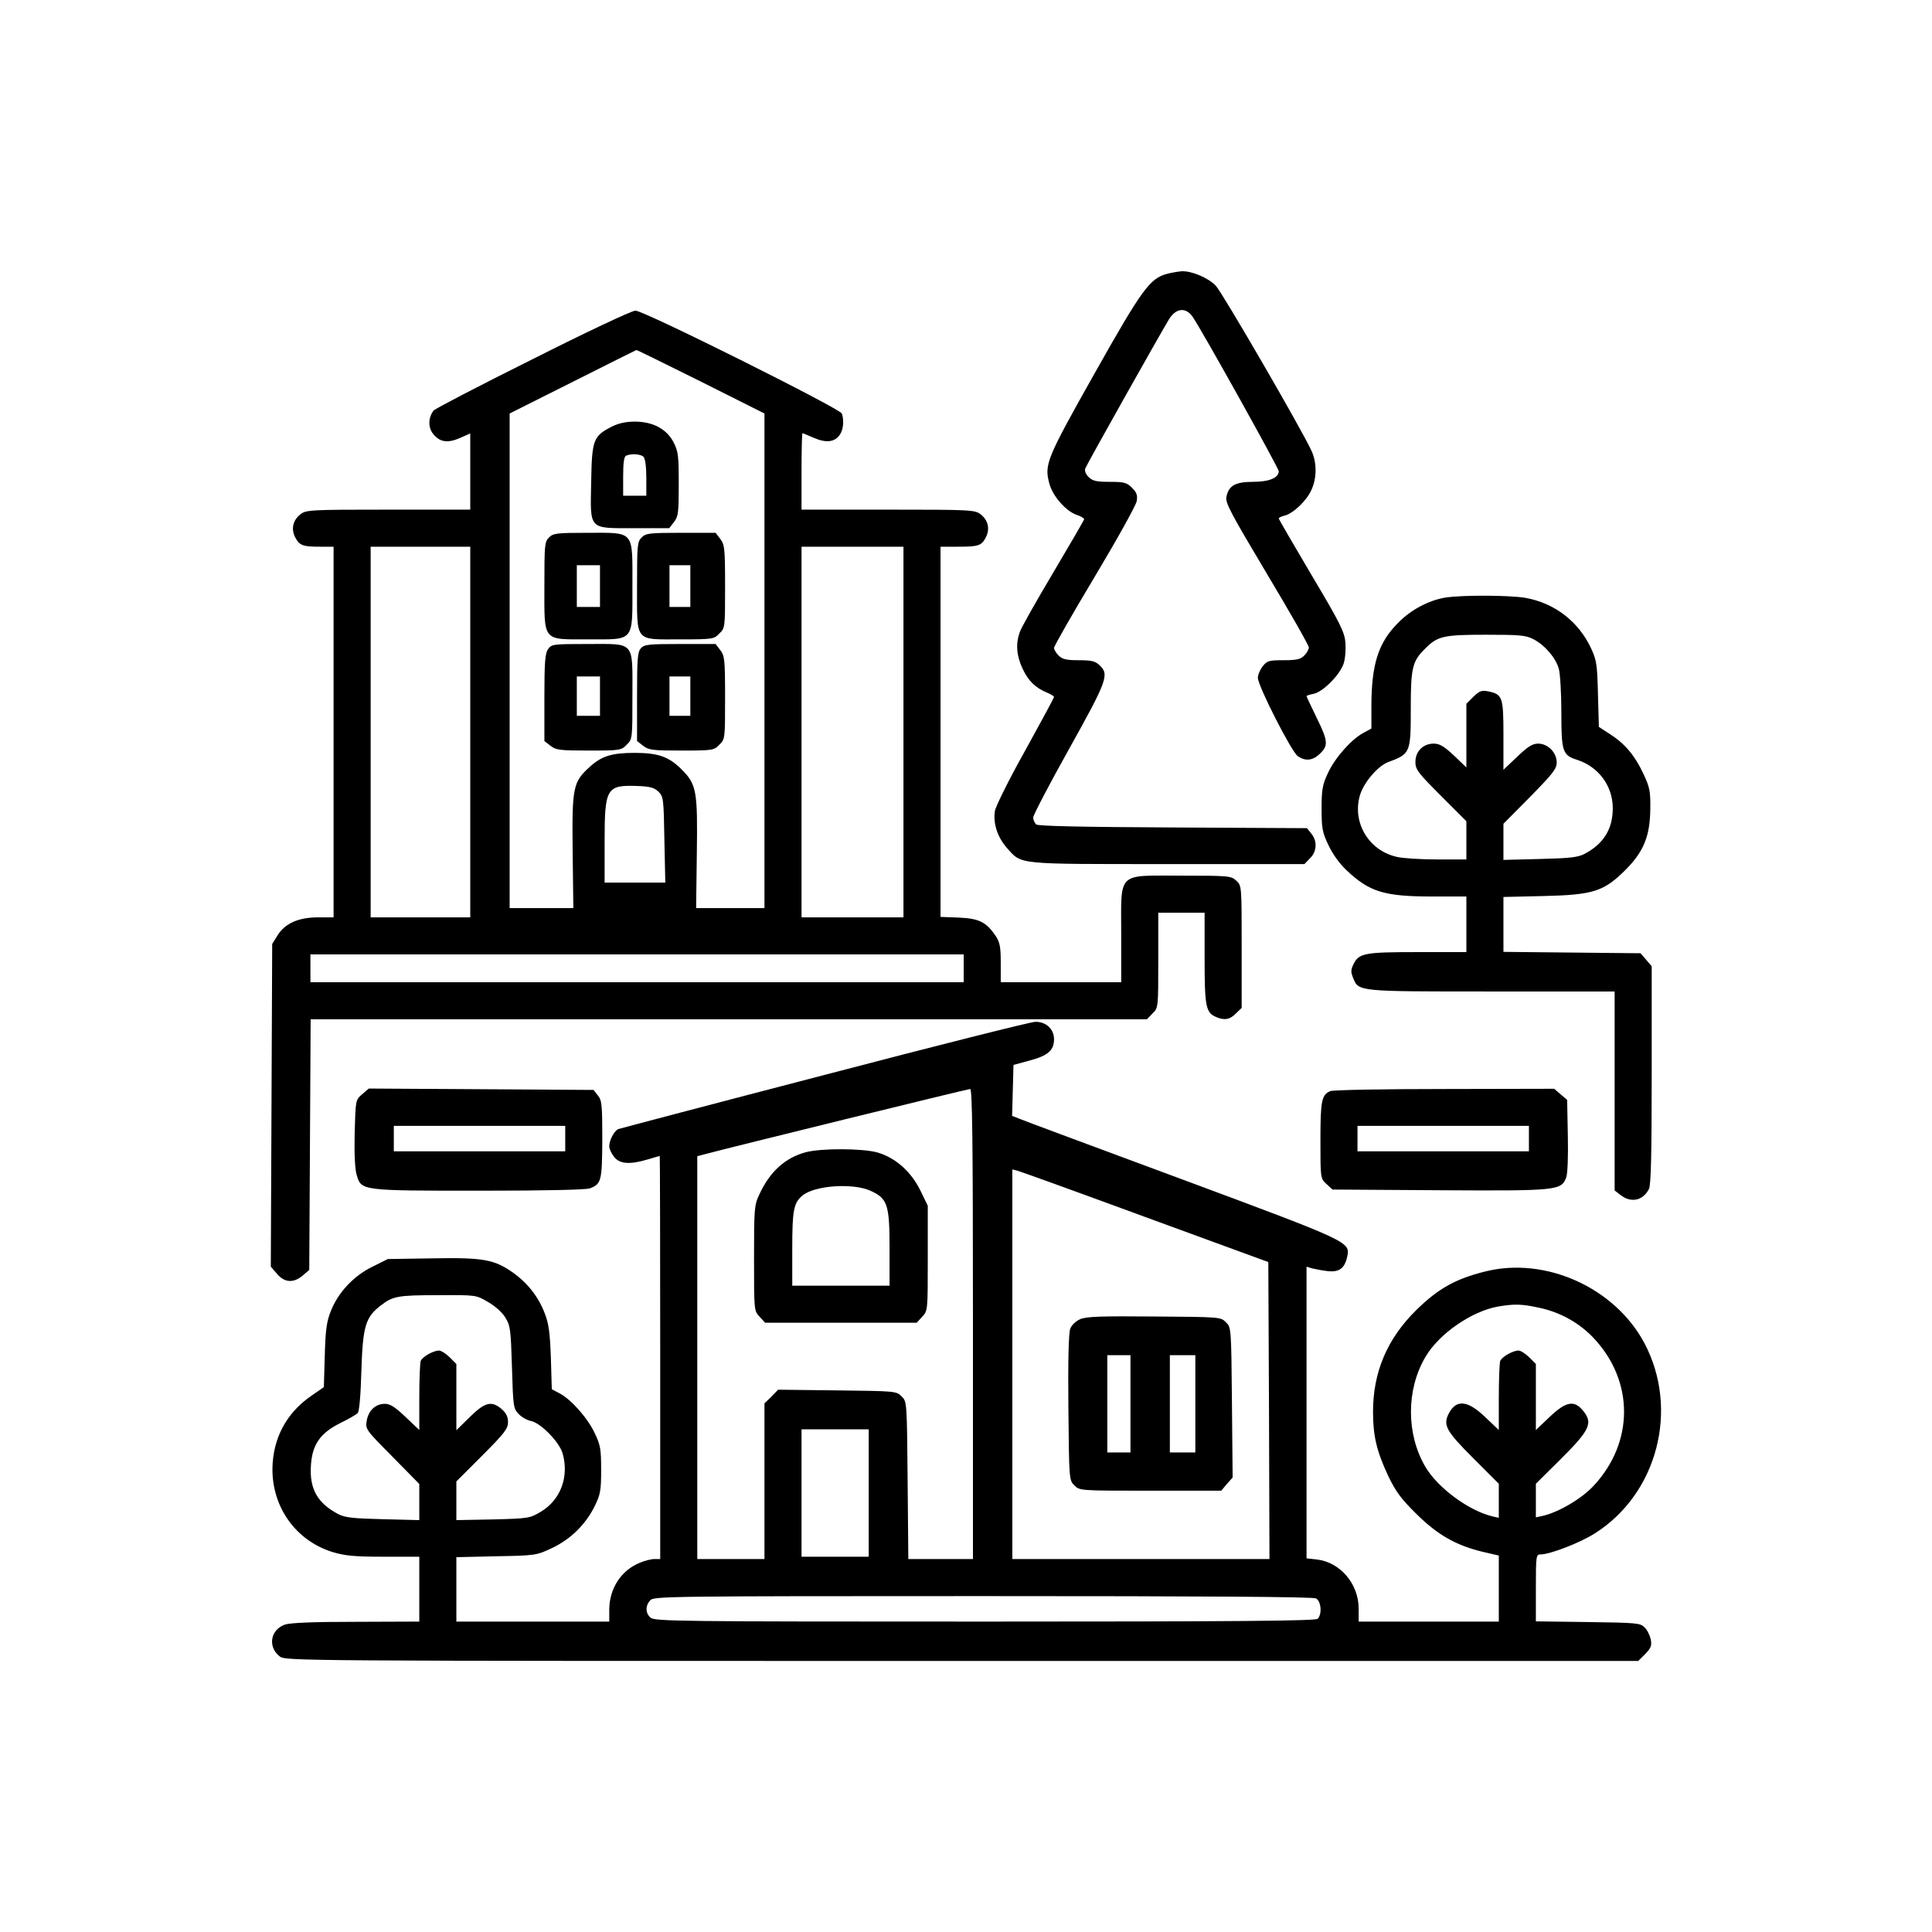
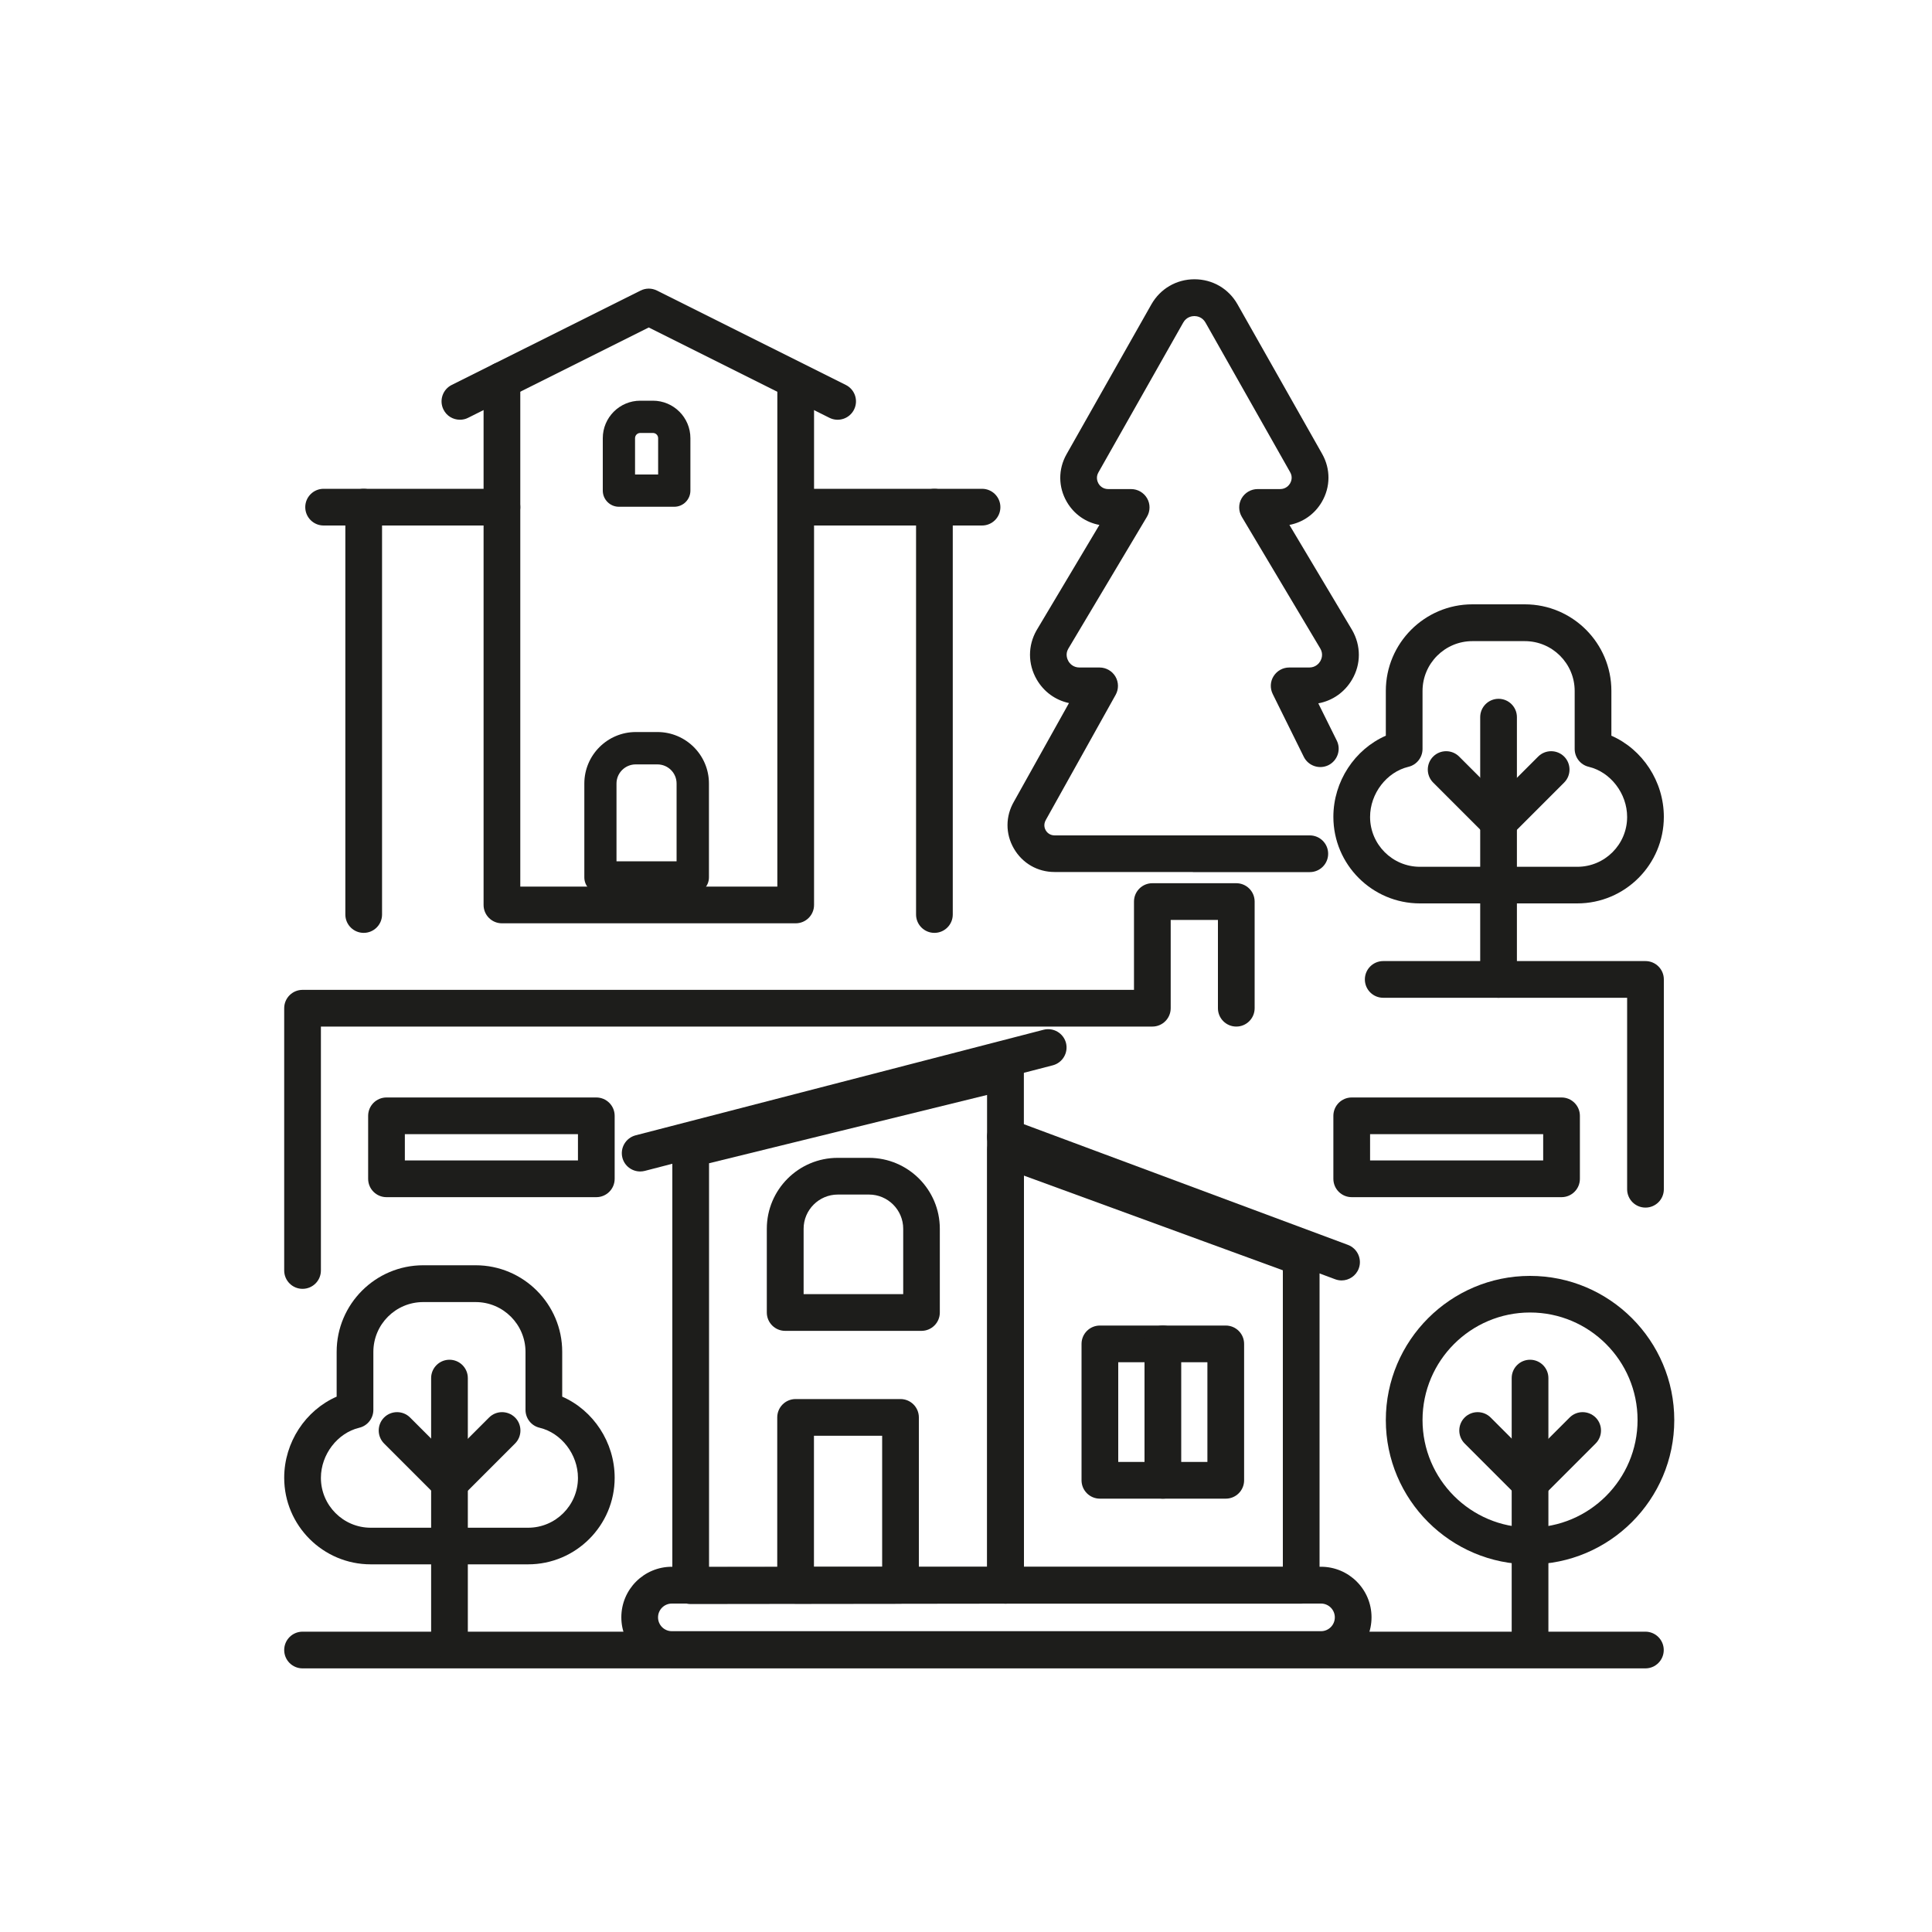
- <svg xmlns="http://www.w3.org/2000/svg" version="1.0" width="834pt" height="834pt" viewBox="0 0 834 834" preserveAspectRatio="xMidYMid meet">
-   <g transform="translate(0,834) scale(0.1,-0.1)" fill="#000000" stroke="none">
-     <path d="M5038 7158 c-74 -20 -107 -64 -313 -430 -207 -368 -218 -393 -195 -476 14 -53 70 -117 116 -134 19 -6 34 -15 34 -19 0 -4 -60 -107 -133 -230 -73 -123 -139 -239 -145 -258 -18 -51 -14 -101 12 -157 25 -53 55 -83 106 -104 16 -7 30 -15 30 -19 0 -3 -56 -107 -124 -230 -69 -123 -127 -240 -131 -261 -9 -54 11 -115 53 -162 64 -71 36 -68 692 -68 l591 0 24 25 c30 29 32 74 6 106 l-19 24 -578 3 c-401 2 -582 6 -591 13 -7 7 -13 20 -13 30 0 10 70 144 155 296 165 296 174 321 132 361 -19 18 -35 22 -90 22 -54 0 -71 4 -87 20 -11 11 -20 26 -20 33 0 8 79 146 176 308 97 162 178 308 181 326 4 25 0 37 -20 57 -23 23 -34 26 -97 26 -58 0 -74 4 -91 21 -12 12 -18 27 -14 37 7 19 326 586 362 645 30 47 71 52 101 10 39 -56 372 -654 372 -667 0 -29 -42 -46 -111 -46 -76 0 -105 -16 -115 -65 -5 -26 20 -72 175 -332 100 -167 181 -309 181 -318 0 -8 -9 -24 -20 -35 -16 -16 -33 -20 -89 -20 -63 0 -71 -2 -90 -26 -12 -15 -21 -37 -21 -50 0 -35 145 -319 172 -338 31 -22 63 -20 92 7 41 37 40 56 -9 156 -25 51 -45 94 -45 96 0 2 14 7 31 10 41 9 113 82 129 130 7 20 10 61 8 90 -4 47 -21 82 -146 292 -78 132 -142 242 -142 245 0 3 11 9 25 12 37 9 96 65 116 111 24 51 24 119 0 170 -44 95 -385 683 -413 712 -33 34 -104 64 -147 62 -14 -1 -43 -6 -63 -11z" />
-     <path d="M2300 6790 c-229 -114 -421 -214 -428 -222 -23 -29 -25 -72 -3 -100 29 -37 63 -42 116 -19 l45 20 0 -165 0 -164 -354 0 c-337 0 -354 -1 -379 -20 -33 -26 -41 -63 -23 -99 19 -36 33 -41 107 -41 l59 0 0 -800 0 -800 -67 0 c-84 0 -143 -26 -175 -78 l-23 -37 -3 -696 -3 -697 27 -31 c32 -38 71 -41 111 -7 l28 24 3 541 3 541 1805 0 1805 0 24 25 c25 24 25 25 25 230 l0 205 100 0 100 0 0 -195 c0 -207 5 -235 47 -254 37 -17 62 -13 88 14 l25 24 0 264 c0 263 0 264 -23 285 -22 21 -31 22 -236 22 -283 0 -261 21 -261 -255 l0 -205 -260 0 -260 0 0 84 c0 70 -4 88 -22 116 -41 60 -71 75 -159 79 l-79 3 0 799 0 799 74 0 c90 0 103 4 122 41 18 36 10 73 -23 99 -25 19 -42 20 -399 20 l-374 0 0 165 c0 91 2 165 4 165 2 0 24 -9 49 -20 53 -23 90 -19 112 13 16 22 19 64 9 92 -9 22 -856 445 -891 444 -16 0 -215 -94 -443 -209z m725 -97 l275 -138 0 -1067 0 -1068 -147 0 -148 0 3 232 c4 276 -1 302 -67 368 -55 54 -100 70 -202 70 -99 0 -143 -14 -195 -62 -71 -65 -75 -87 -72 -366 l3 -242 -137 0 -138 0 0 1068 0 1067 273 137 c149 75 273 137 274 137 2 1 127 -61 278 -136z m-995 -1513 l0 -800 -215 0 -215 0 0 800 0 800 215 0 215 0 0 -800z m1870 0 l0 -800 -220 0 -220 0 0 800 0 800 220 0 220 0 0 -800z m-1057 -258 c21 -21 22 -31 25 -207 l4 -185 -131 0 -131 0 0 178 c0 231 8 244 143 239 54 -2 71 -7 90 -25z m1317 -762 l0 -60 -1410 0 -1410 0 0 60 0 60 1410 0 1410 0 0 -60z" />
-     <path d="M2640 6498 c-79 -41 -85 -57 -88 -238 -4 -210 -14 -200 187 -200 l150 0 20 26 c19 24 21 40 21 163 0 122 -2 142 -22 181 -30 58 -89 90 -168 90 -38 0 -70 -7 -100 -22z m138 -130 c7 -7 12 -43 12 -90 l0 -78 -50 0 -50 0 0 84 c0 58 4 86 13 89 23 10 63 7 75 -5z" />
-     <path d="M2370 6020 c-19 -19 -20 -33 -20 -208 0 -245 -11 -232 191 -232 199 0 189 -13 189 231 0 242 11 229 -193 229 -134 0 -149 -2 -167 -20z m220 -210 l0 -90 -50 0 -50 0 0 90 0 90 50 0 50 0 0 -90z" />
-     <path d="M2770 6020 c-19 -19 -20 -33 -20 -210 0 -245 -12 -230 185 -230 142 0 147 1 170 25 25 24 25 26 25 203 0 166 -2 181 -21 206 l-20 26 -150 0 c-136 0 -151 -2 -169 -20z m210 -210 l0 -90 -45 0 -45 0 0 90 0 90 45 0 45 0 0 -90z" />
-     <path d="M2366 5538 c-13 -18 -16 -56 -16 -209 l0 -188 26 -20 c24 -19 40 -21 166 -21 134 0 140 1 163 25 25 24 25 26 25 210 0 241 14 225 -194 225 -149 0 -155 -1 -170 -22z m224 -203 l0 -85 -50 0 -50 0 0 85 0 85 50 0 50 0 0 -85z" />
-     <path d="M2767 5542 c-15 -16 -17 -46 -17 -210 l0 -191 26 -20 c24 -19 40 -21 166 -21 134 0 140 1 163 25 25 24 25 26 25 203 0 166 -2 181 -21 206 l-20 26 -153 0 c-135 0 -155 -2 -169 -18z m213 -207 l0 -85 -45 0 -45 0 0 85 0 85 45 0 45 0 0 -85z" />
-     <path d="M6237 5760 c-70 -12 -146 -52 -200 -107 -87 -86 -117 -180 -117 -363 l0 -95 -35 -19 c-52 -28 -123 -108 -153 -174 -23 -49 -27 -70 -27 -152 0 -84 3 -103 29 -157 18 -39 48 -81 80 -111 98 -92 161 -112 369 -112 l147 0 0 -120 0 -120 -212 0 c-231 0 -253 -5 -276 -54 -11 -22 -11 -33 -1 -57 24 -60 17 -59 599 -59 l530 0 0 -429 0 -430 26 -20 c45 -35 96 -24 122 26 9 16 12 154 12 492 l0 470 -24 28 -24 28 -296 3 -296 3 0 118 0 119 173 4 c216 5 260 20 353 112 80 80 107 147 108 266 1 75 -3 93 -30 150 -37 79 -79 129 -144 171 l-48 31 -4 142 c-3 128 -6 146 -30 198 -54 115 -156 194 -282 217 -68 12 -277 13 -349 1z m382 -179 c50 -26 97 -81 110 -128 6 -21 11 -106 11 -188 0 -170 5 -185 68 -205 93 -30 154 -113 154 -209 0 -90 -40 -154 -122 -197 -28 -15 -65 -19 -192 -22 l-158 -4 0 78 0 78 115 116 c98 100 115 121 115 149 0 42 -38 81 -80 81 -25 0 -45 -13 -91 -57 l-59 -56 0 150 c0 166 -4 176 -68 189 -26 5 -36 1 -62 -24 l-30 -30 0 -138 0 -137 -54 52 c-43 40 -62 51 -87 51 -46 0 -79 -34 -79 -79 0 -33 11 -47 110 -146 l110 -110 0 -82 0 -83 -127 0 c-71 0 -148 5 -173 11 -121 27 -193 147 -160 264 15 55 77 128 122 145 97 36 98 39 98 236 0 170 7 200 61 253 54 55 79 61 262 61 147 0 173 -2 206 -19z" />
-     <path d="M3560 3700 c-481 -125 -882 -231 -891 -234 -18 -8 -39 -48 -39 -75 0 -10 9 -30 21 -45 24 -31 68 -34 145 -11 27 8 50 15 52 15 1 0 2 -391 2 -870 l0 -870 -25 0 c-14 0 -42 -7 -63 -16 -81 -33 -131 -111 -132 -201 l0 -53 -330 0 -330 0 0 139 0 139 173 4 c169 3 173 4 239 35 81 38 146 102 185 181 25 51 28 68 28 157 0 88 -3 107 -27 157 -30 65 -101 146 -152 173 l-34 18 -4 136 c-4 109 -9 147 -27 193 -27 70 -73 129 -136 174 -81 57 -127 66 -347 62 l-194 -3 -66 -33 c-81 -39 -149 -112 -180 -192 -18 -44 -23 -82 -26 -191 l-4 -137 -55 -38 c-107 -74 -165 -183 -167 -314 -1 -168 102 -311 260 -360 54 -16 94 -20 220 -20 l154 0 0 -140 0 -140 -272 -1 c-184 0 -284 -4 -308 -12 -63 -22 -75 -96 -23 -137 25 -20 49 -20 2945 -20 l2920 0 30 30 c25 26 29 36 24 63 -4 18 -15 41 -27 52 -18 19 -35 20 -244 23 l-225 3 0 145 c0 139 1 144 21 144 40 0 170 50 234 91 270 171 365 536 213 822 -128 239 -427 374 -688 308 -128 -32 -202 -74 -296 -166 -126 -124 -187 -268 -187 -440 0 -104 16 -170 65 -275 33 -69 56 -100 122 -165 92 -91 170 -135 283 -163 l73 -17 0 -142 0 -143 -302 0 -303 0 0 58 c-1 106 -80 198 -180 210 l-45 5 0 629 0 630 23 -7 c12 -3 42 -9 67 -12 52 -6 75 12 86 64 12 62 11 63 -716 333 -371 138 -688 255 -703 262 l-28 11 3 110 3 110 70 19 c79 21 105 44 105 92 0 44 -35 76 -81 75 -19 0 -428 -103 -909 -229z m640 -1075 l0 -1015 -140 0 -139 0 -3 340 c-3 338 -3 340 -26 362 -22 23 -27 23 -278 26 l-255 3 -29 -30 -30 -29 0 -336 0 -336 -145 0 -145 0 0 870 0 869 38 10 c93 25 1128 280 1140 280 9 1 12 -208 12 -1014z m745 461 l530 -194 3 -641 2 -641 -555 0 -555 0 0 841 0 841 23 -6 c12 -3 261 -93 552 -200z m-2839 -366 c30 -17 62 -45 75 -67 22 -35 24 -51 29 -215 5 -167 6 -178 28 -201 13 -14 37 -28 54 -31 43 -9 123 -91 137 -141 28 -100 -9 -199 -93 -250 -49 -29 -52 -30 -208 -34 l-158 -3 0 83 0 84 112 112 c96 96 111 116 111 144 0 23 -8 39 -27 56 -44 38 -73 30 -138 -34 l-58 -57 0 143 0 143 -29 29 c-16 16 -37 29 -46 29 -24 0 -72 -27 -79 -45 -3 -9 -6 -80 -6 -157 l0 -141 -59 56 c-45 43 -67 57 -89 57 -41 0 -71 -28 -79 -73 -6 -37 -4 -39 111 -155 l116 -118 0 -78 0 -78 -157 4 c-130 3 -164 7 -193 22 -89 47 -124 108 -118 207 5 92 39 142 127 186 35 17 68 36 75 43 7 7 13 75 16 183 6 192 18 231 83 281 53 41 74 45 247 45 165 1 165 1 216 -29z m4537 -25 c92 -19 178 -67 240 -135 171 -185 170 -446 -2 -632 -52 -57 -154 -117 -223 -132 l-28 -6 0 72 0 73 101 100 c137 136 149 164 96 223 -35 38 -71 29 -138 -35 l-59 -56 0 142 0 143 -29 29 c-16 16 -37 29 -46 29 -24 0 -72 -27 -79 -45 -3 -9 -6 -80 -6 -157 l0 -141 -59 56 c-76 73 -125 77 -157 15 -26 -50 -11 -76 106 -193 l110 -110 0 -73 0 -74 -27 6 c-104 25 -237 124 -290 214 -83 141 -83 333 0 474 58 100 200 198 314 218 72 12 102 11 176 -5z m-2893 -800 l0 -275 -145 0 -145 0 0 275 0 275 145 0 145 0 0 -275z m1931 -455 c22 -12 27 -68 7 -88 -9 -9 -342 -12 -1437 -12 -1311 0 -1426 1 -1443 17 -22 20 -23 51 -1 75 15 17 73 18 1435 18 959 0 1426 -3 1439 -10z" />
-     <path d="M3478 3366 c-89 -24 -155 -84 -200 -182 -22 -46 -23 -61 -23 -276 0 -226 0 -226 24 -252 l24 -26 327 0 327 0 24 26 c24 26 24 26 24 253 l0 226 -33 68 c-40 80 -106 139 -184 162 -63 18 -243 19 -310 1z m279 -166 c74 -33 83 -59 83 -247 l0 -163 -210 0 -210 0 0 160 c0 165 6 198 44 229 52 44 218 55 293 21z" />
-     <path d="M4662 2645 c-18 -8 -37 -26 -42 -41 -7 -17 -10 -142 -8 -340 3 -311 3 -314 26 -336 22 -23 24 -23 328 -23 l306 0 24 29 25 28 -3 324 c-3 321 -3 324 -26 346 -22 23 -26 23 -310 25 -233 2 -293 0 -320 -12z m218 -365 l0 -210 -50 0 -50 0 0 210 0 210 50 0 50 0 0 -210z m280 0 l0 -210 -55 0 -55 0 0 210 0 210 55 0 55 0 0 -210z" />
-     <path d="M1563 3616 c-28 -24 -28 -24 -32 -167 -2 -90 1 -157 9 -182 20 -67 19 -67 529 -67 287 0 460 4 477 10 50 19 53 32 54 211 0 150 -2 169 -19 190 l-19 24 -485 3 -485 3 -29 -25z m877 -191 l0 -55 -370 0 -370 0 0 55 0 55 370 0 370 0 0 -55z" />
-     <path d="M5743 3630 c-38 -15 -43 -42 -43 -213 0 -163 0 -164 26 -188 l26 -24 463 -3 c511 -3 524 -1 546 55 6 17 9 89 7 181 l-3 154 -28 24 -28 24 -472 -1 c-260 0 -482 -4 -494 -9z m857 -205 l0 -55 -370 0 -370 0 0 55 0 55 370 0 370 0 0 -55z" />
-   </g>
+ <svg xmlns="http://www.w3.org/2000/svg" id="Calque_1" viewBox="0 0 200 200">
+   <defs>
+     <style>.cls-1{fill:#1d1d1b;stroke-width:0px;}</style>
+   </defs>
+   <path class="cls-1" d="m170.34,125.01c-1.05,0-1.9-.85-1.9-1.9v-19.82h-25.25c-1.05,0-1.9-.85-1.9-1.9s.85-1.9,1.9-1.9h27.15c1.05,0,1.9.85,1.9,1.9v21.72c0,1.05-.85,1.9-1.9,1.9Z" />
+   <path class="cls-1" d="m82.37,95.58h-30.41c-1.05,0-1.9-.85-1.9-1.9v-54.3c0-1.05.85-1.9,1.9-1.9s1.9.85,1.9,1.9v52.4h26.61v-51.87c0-1.05.85-1.9,1.9-1.9s1.9.85,1.9,1.9v53.77c0,1.05-.85,1.9-1.9,1.9Z" />
+   <path class="cls-1" d="m47.61,43.45c-.7,0-1.37-.38-1.7-1.05-.47-.94-.09-2.08.85-2.55l19.55-9.77c.54-.27,1.16-.27,1.7,0l19.55,9.77c.94.47,1.32,1.61.85,2.55-.47.94-1.61,1.32-2.55.85l-18.7-9.35-18.7,9.35c-.27.14-.56.2-.85.2Z" />
+   <path class="cls-1" d="m37.65,96.57c-1.05,0-1.9-.85-1.9-1.9v-42.17c0-1.05.85-1.9,1.9-1.9s1.9.85,1.9,1.9v42.17c0,1.05-.85,1.9-1.9,1.9Z" />
+   <path class="cls-1" d="m51.96,54.4h-18.46c-1.05,0-1.9-.85-1.9-1.9s.85-1.9,1.9-1.9h18.46c1.05,0,1.9.85,1.9,1.9s-.85,1.9-1.9,1.9Z" />
+   <path class="cls-1" d="m101.66,54.4h-18.46c-1.05,0-1.9-.85-1.9-1.9s.85-1.9,1.9-1.9h18.46c1.05,0,1.9.85,1.9,1.9s-.85,1.9-1.9,1.9Z" />
+   <path class="cls-1" d="m96.73,96.57c-1.05,0-1.9-.85-1.9-1.9v-42.17c0-1.05.85-1.9,1.9-1.9s1.9.85,1.9,1.9v42.17c0,1.05-.85,1.9-1.9,1.9Z" />
+   <path class="cls-1" d="m71.71,92.5h-9.55c-.92,0-1.67-.75-1.67-1.67v-9.72c0-2.94,2.39-5.33,5.33-5.33h2.24c2.94,0,5.33,2.39,5.33,5.33v9.72c0,.92-.75,1.67-1.67,1.67Zm-7.88-3.34h6.21v-8.05c0-1.1-.89-1.98-1.99-1.98h-2.24c-1.1,0-1.99.89-1.99,1.98v8.05Z" />
+   <path class="cls-1" d="m69.8,52.46h-5.73c-.92,0-1.67-.75-1.67-1.67v-5.43c0-2.14,1.74-3.88,3.88-3.88h1.31c2.14,0,3.88,1.74,3.88,3.88v5.43c0,.92-.75,1.67-1.67,1.67Zm-4.06-3.34h2.39v-3.76c0-.3-.24-.54-.54-.54h-1.31c-.3,0-.54.24-.54.54v3.76Z" />
+   <path class="cls-1" d="m170.34,172.71H31.32c-1.05,0-1.9-.85-1.9-1.9s.85-1.9,1.9-1.9h139.01c1.05,0,1.9.85,1.9,1.9s-.85,1.9-1.9,1.9Z" />
+   <path class="cls-1" d="m95.4,137.77h-14.12c-1.05,0-1.9-.85-1.9-1.9v-8.67c0-4.05,3.29-7.34,7.34-7.34h3.23c4.05,0,7.34,3.29,7.34,7.34v8.67c0,1.05-.85,1.9-1.9,1.9Zm-12.22-3.8h10.32v-6.77c0-1.95-1.59-3.54-3.54-3.54h-3.23c-1.95,0-3.54,1.59-3.54,3.54v6.77Z" />
+   <path class="cls-1" d="m93.22,166.01h-10.86c-1.05,0-1.9-.85-1.9-1.9v-17.38c0-1.05.85-1.9,1.9-1.9h10.86c1.05,0,1.9.85,1.9,1.9v17.38c0,1.05-.85,1.9-1.9,1.9Zm-8.96-3.8h7.06v-13.58h-7.06v13.58Z" />
+   <path class="cls-1" d="m126.89,155.14h-13.03c-1.05,0-1.9-.85-1.9-1.9v-14.12c0-1.05.85-1.9,1.9-1.9h13.03c1.05,0,1.9.85,1.9,1.9v14.12c0,1.05-.85,1.9-1.9,1.9Zm-11.13-3.8h9.23v-10.32h-9.23v10.32Z" />
+   <path class="cls-1" d="m120.38,155.14c-1.05,0-1.9-.85-1.9-1.9v-14.12c0-1.05.85-1.9,1.9-1.9s1.9.85,1.9,1.9v14.12c0,1.05-.85,1.9-1.9,1.9Z" />
+   <path class="cls-1" d="m71.5,166.05c-.5,0-.99-.2-1.34-.56-.36-.36-.56-.84-.56-1.34v-45.21c0-.88.6-1.64,1.45-1.84l32.58-8.01c.57-.14,1.17-.01,1.63.35s.73.91.73,1.5v53.17c0,1.05-.85,1.9-1.9,1.9l-32.58.04h0Zm32.58-1.94h0,0Zm-30.68-43.68v41.81l28.78-.04v-48.85l-28.78,7.07Z" />
+   <path class="cls-1" d="m134.7,166.01h-30.6c-1.05,0-1.9-.85-1.9-1.9v-45.12c0-.62.3-1.2.81-1.56.51-.35,1.16-.44,1.74-.23l30.6,11.19c.75.27,1.25.99,1.25,1.78v33.94c0,1.05-.85,1.9-1.9,1.9Zm-28.7-3.8h26.8v-30.71l-26.8-9.8v40.51Z" />
+   <path class="cls-1" d="m66.27,121.27c-.85,0-1.62-.57-1.84-1.42-.26-1.02.35-2.05,1.36-2.32l42.24-10.93c1.02-.26,2.05.35,2.32,1.36.26,1.02-.35,2.05-1.36,2.32l-42.24,10.93c-.16.04-.32.06-.48.06Z" />
+   <path class="cls-1" d="m138.88,132.55c-.22,0-.44-.04-.66-.12l-34.8-12.96c-.98-.37-1.48-1.46-1.12-2.44.37-.98,1.46-1.49,2.44-1.12l34.8,12.96c.98.37,1.48,1.46,1.12,2.44-.28.76-1.01,1.24-1.78,1.24Z" />
+   <path class="cls-1" d="m136.75,172.65h-67.2c-2.88,0-5.23-2.34-5.23-5.23s2.34-5.23,5.23-5.23h67.2c2.88,0,5.23,2.34,5.23,5.23s-2.34,5.23-5.23,5.23Zm-67.2-6.65c-.79,0-1.43.64-1.43,1.43s.64,1.43,1.43,1.43h67.2c.79,0,1.43-.64,1.43-1.43s-.64-1.43-1.43-1.43h-67.2Z" />
+   <path class="cls-1" d="m123.48,90.27h-14.31c-1.77,0-3.34-.91-4.22-2.44-.88-1.52-.87-3.34.02-4.86l5.69-10.19c-1.4-.3-2.6-1.16-3.34-2.44-.92-1.59-.93-3.5-.01-5.1l6.5-10.9c-1.41-.26-2.63-1.11-3.37-2.38-.9-1.54-.91-3.39-.03-4.94l8.78-15.51c.92-1.62,2.59-2.6,4.46-2.6s3.54.97,4.46,2.6l8.76,15.48c.88,1.56.87,3.41-.03,4.96-.74,1.27-1.95,2.12-3.36,2.39l6.49,10.88c.93,1.62.93,3.53,0,5.12-.77,1.32-2.03,2.2-3.5,2.47l1.91,3.85c.47.94.08,2.08-.86,2.55-.94.46-2.08.08-2.55-.86l-3.22-6.51c-.29-.59-.26-1.29.09-1.84.35-.56.96-.9,1.61-.9h2.08c.69,0,1.03-.46,1.15-.66.11-.2.34-.71,0-1.3l-8.13-13.64c-.35-.59-.36-1.32-.02-1.91.34-.59.97-.96,1.65-.96h2.33c.62,0,.93-.41,1.04-.59.1-.18.31-.64,0-1.17l-8.76-15.48c-.34-.6-.92-.67-1.15-.67s-.81.07-1.15.67l-8.78,15.51c-.3.52-.09.98,0,1.15.1.18.41.58,1.02.58h2.37c.68,0,1.31.37,1.65.96.34.59.33,1.32-.02,1.91l-8.15,13.67c-.32.56-.09,1.08.02,1.27.11.2.46.66,1.15.66h2.08c.67,0,1.3.36,1.64.94.34.58.35,1.3.02,1.89l-7.22,12.94c-.29.5-.11.92-.02,1.08.09.16.37.53.93.53h26.41s0,0,0,0c1.05,0,1.9.85,1.9,1.9,0,1.05-.85,1.9-1.9,1.9h-12.1Z" />
+   <path class="cls-1" d="m31.32,133.42c-1.05,0-1.9-.85-1.9-1.9v-27.15c0-1.05.85-1.9,1.9-1.9h86.07v-9.14c0-1.05.85-1.9,1.9-1.9h8.69c1.05,0,1.9.85,1.9,1.9v11.04c0,1.05-.85,1.9-1.9,1.9s-1.9-.85-1.9-1.9v-9.14h-4.89v9.14c0,1.05-.85,1.9-1.9,1.9H33.22v25.25c0,1.05-.85,1.9-1.9,1.9Z" />
+   <path class="cls-1" d="m61.73,123.93h-21.72c-1.05,0-1.9-.85-1.9-1.9v-6.52c0-1.05.85-1.9,1.9-1.9h21.72c1.05,0,1.9.85,1.9,1.9v6.52c0,1.05-.85,1.9-1.9,1.9Zm-19.82-3.8h17.92v-2.72h-17.92v2.72Z" />
+   <path class="cls-1" d="m161.65,123.93h-21.72c-1.05,0-1.9-.85-1.9-1.9v-6.52c0-1.05.85-1.9,1.9-1.9h21.72c1.05,0,1.9.85,1.9,1.9v6.52c0,1.05-.85,1.9-1.9,1.9Zm-19.82-3.8h17.92v-2.72h-17.92v2.72Z" />
+   <path class="cls-1" d="m158.39,161.94c-8.23,0-14.93-6.7-14.93-14.93s6.7-14.93,14.93-14.93,14.93,6.7,14.93,14.93-6.7,14.93-14.93,14.93Zm0-26.07c-6.14,0-11.13,4.99-11.13,11.13s4.99,11.13,11.13,11.13,11.13-4.99,11.13-11.13-4.99-11.13-11.13-11.13Z" />
+   <path class="cls-1" d="m158.39,171.71c-1.05,0-1.9-.85-1.9-1.9v-27.15c0-1.05.85-1.9,1.9-1.9s1.9.85,1.9,1.9v27.15c0,1.05-.85,1.9-1.9,1.9Z" />
+   <path class="cls-1" d="m158.39,155.42c-.49,0-.97-.19-1.34-.56l-5.43-5.43c-.74-.74-.74-1.95,0-2.69.74-.74,1.95-.74,2.69,0l4.09,4.09,4.09-4.09c.74-.74,1.94-.74,2.69,0,.74.74.74,1.95,0,2.69l-5.43,5.43c-.37.37-.86.56-1.34.56Z" />
+   <path class="cls-1" d="m46.53,171.71c-1.05,0-1.9-.85-1.9-1.9v-27.15c0-1.05.85-1.9,1.9-1.9s1.9.85,1.9,1.9v27.15c0,1.05-.85,1.9-1.9,1.9Z" />
+   <path class="cls-1" d="m46.53,155.42c-.49,0-.97-.19-1.34-.56l-5.43-5.43c-.74-.74-.74-1.95,0-2.69.74-.74,1.95-.74,2.69,0l4.09,4.09,4.09-4.09c.74-.74,1.94-.74,2.69,0,.74.74.74,1.95,0,2.69l-5.43,5.43c-.37.37-.86.56-1.34.56Z" />
+   <path class="cls-1" d="m54.67,161.94h-16.29c-4.94,0-8.96-4.02-8.96-8.96,0-3.67,2.21-6.99,5.43-8.4v-4.64c0-4.94,4.02-8.96,8.96-8.96h5.43c4.94,0,8.96,4.02,8.96,8.96v4.64c3.22,1.41,5.43,4.72,5.43,8.4,0,4.94-4.02,8.96-8.96,8.96Zm-10.86-27.15c-2.85,0-5.16,2.31-5.16,5.16v6c0,.88-.61,1.65-1.46,1.85-2.26.54-3.97,2.77-3.97,5.19,0,2.84,2.31,5.16,5.16,5.16h16.29c2.84,0,5.16-2.31,5.16-5.16,0-2.42-1.71-4.65-3.97-5.19-.86-.2-1.46-.97-1.46-1.85v-6c0-2.84-2.31-5.16-5.16-5.16h-5.43Z" />
+   <path class="cls-1" d="m155.13,103.29c-1.05,0-1.9-.85-1.9-1.9v-27.15c0-1.05.85-1.9,1.9-1.9s1.9.85,1.9,1.9v27.15c0,1.05-.85,1.9-1.9,1.9Z" />
+   <path class="cls-1" d="m155.13,87c-.5,0-.99-.2-1.34-.56l-5.43-5.43c-.74-.74-.74-1.95,0-2.69.74-.74,1.95-.74,2.69,0l4.09,4.09,4.09-4.09c.74-.74,1.95-.74,2.69,0,.74.74.74,1.95,0,2.69l-5.43,5.43c-.36.36-.84.56-1.34.56Z" />
+   <path class="cls-1" d="m163.28,93.52h-16.29c-4.94,0-8.96-4.02-8.96-8.96,0-3.67,2.21-6.99,5.43-8.4v-4.64c0-4.94,4.02-8.96,8.96-8.96h5.43c4.94,0,8.96,4.02,8.96,8.96v4.64c3.22,1.41,5.43,4.73,5.43,8.4,0,4.94-4.02,8.96-8.96,8.96Zm-10.86-27.15c-2.84,0-5.16,2.31-5.16,5.16v6c0,.88-.61,1.65-1.46,1.85-2.26.54-3.97,2.77-3.97,5.19,0,2.84,2.31,5.16,5.16,5.16h16.29c2.85,0,5.16-2.31,5.16-5.16,0-2.42-1.71-4.65-3.97-5.19-.86-.2-1.46-.97-1.46-1.85v-6c0-2.84-2.31-5.16-5.16-5.16h-5.43Z" />
</svg>
